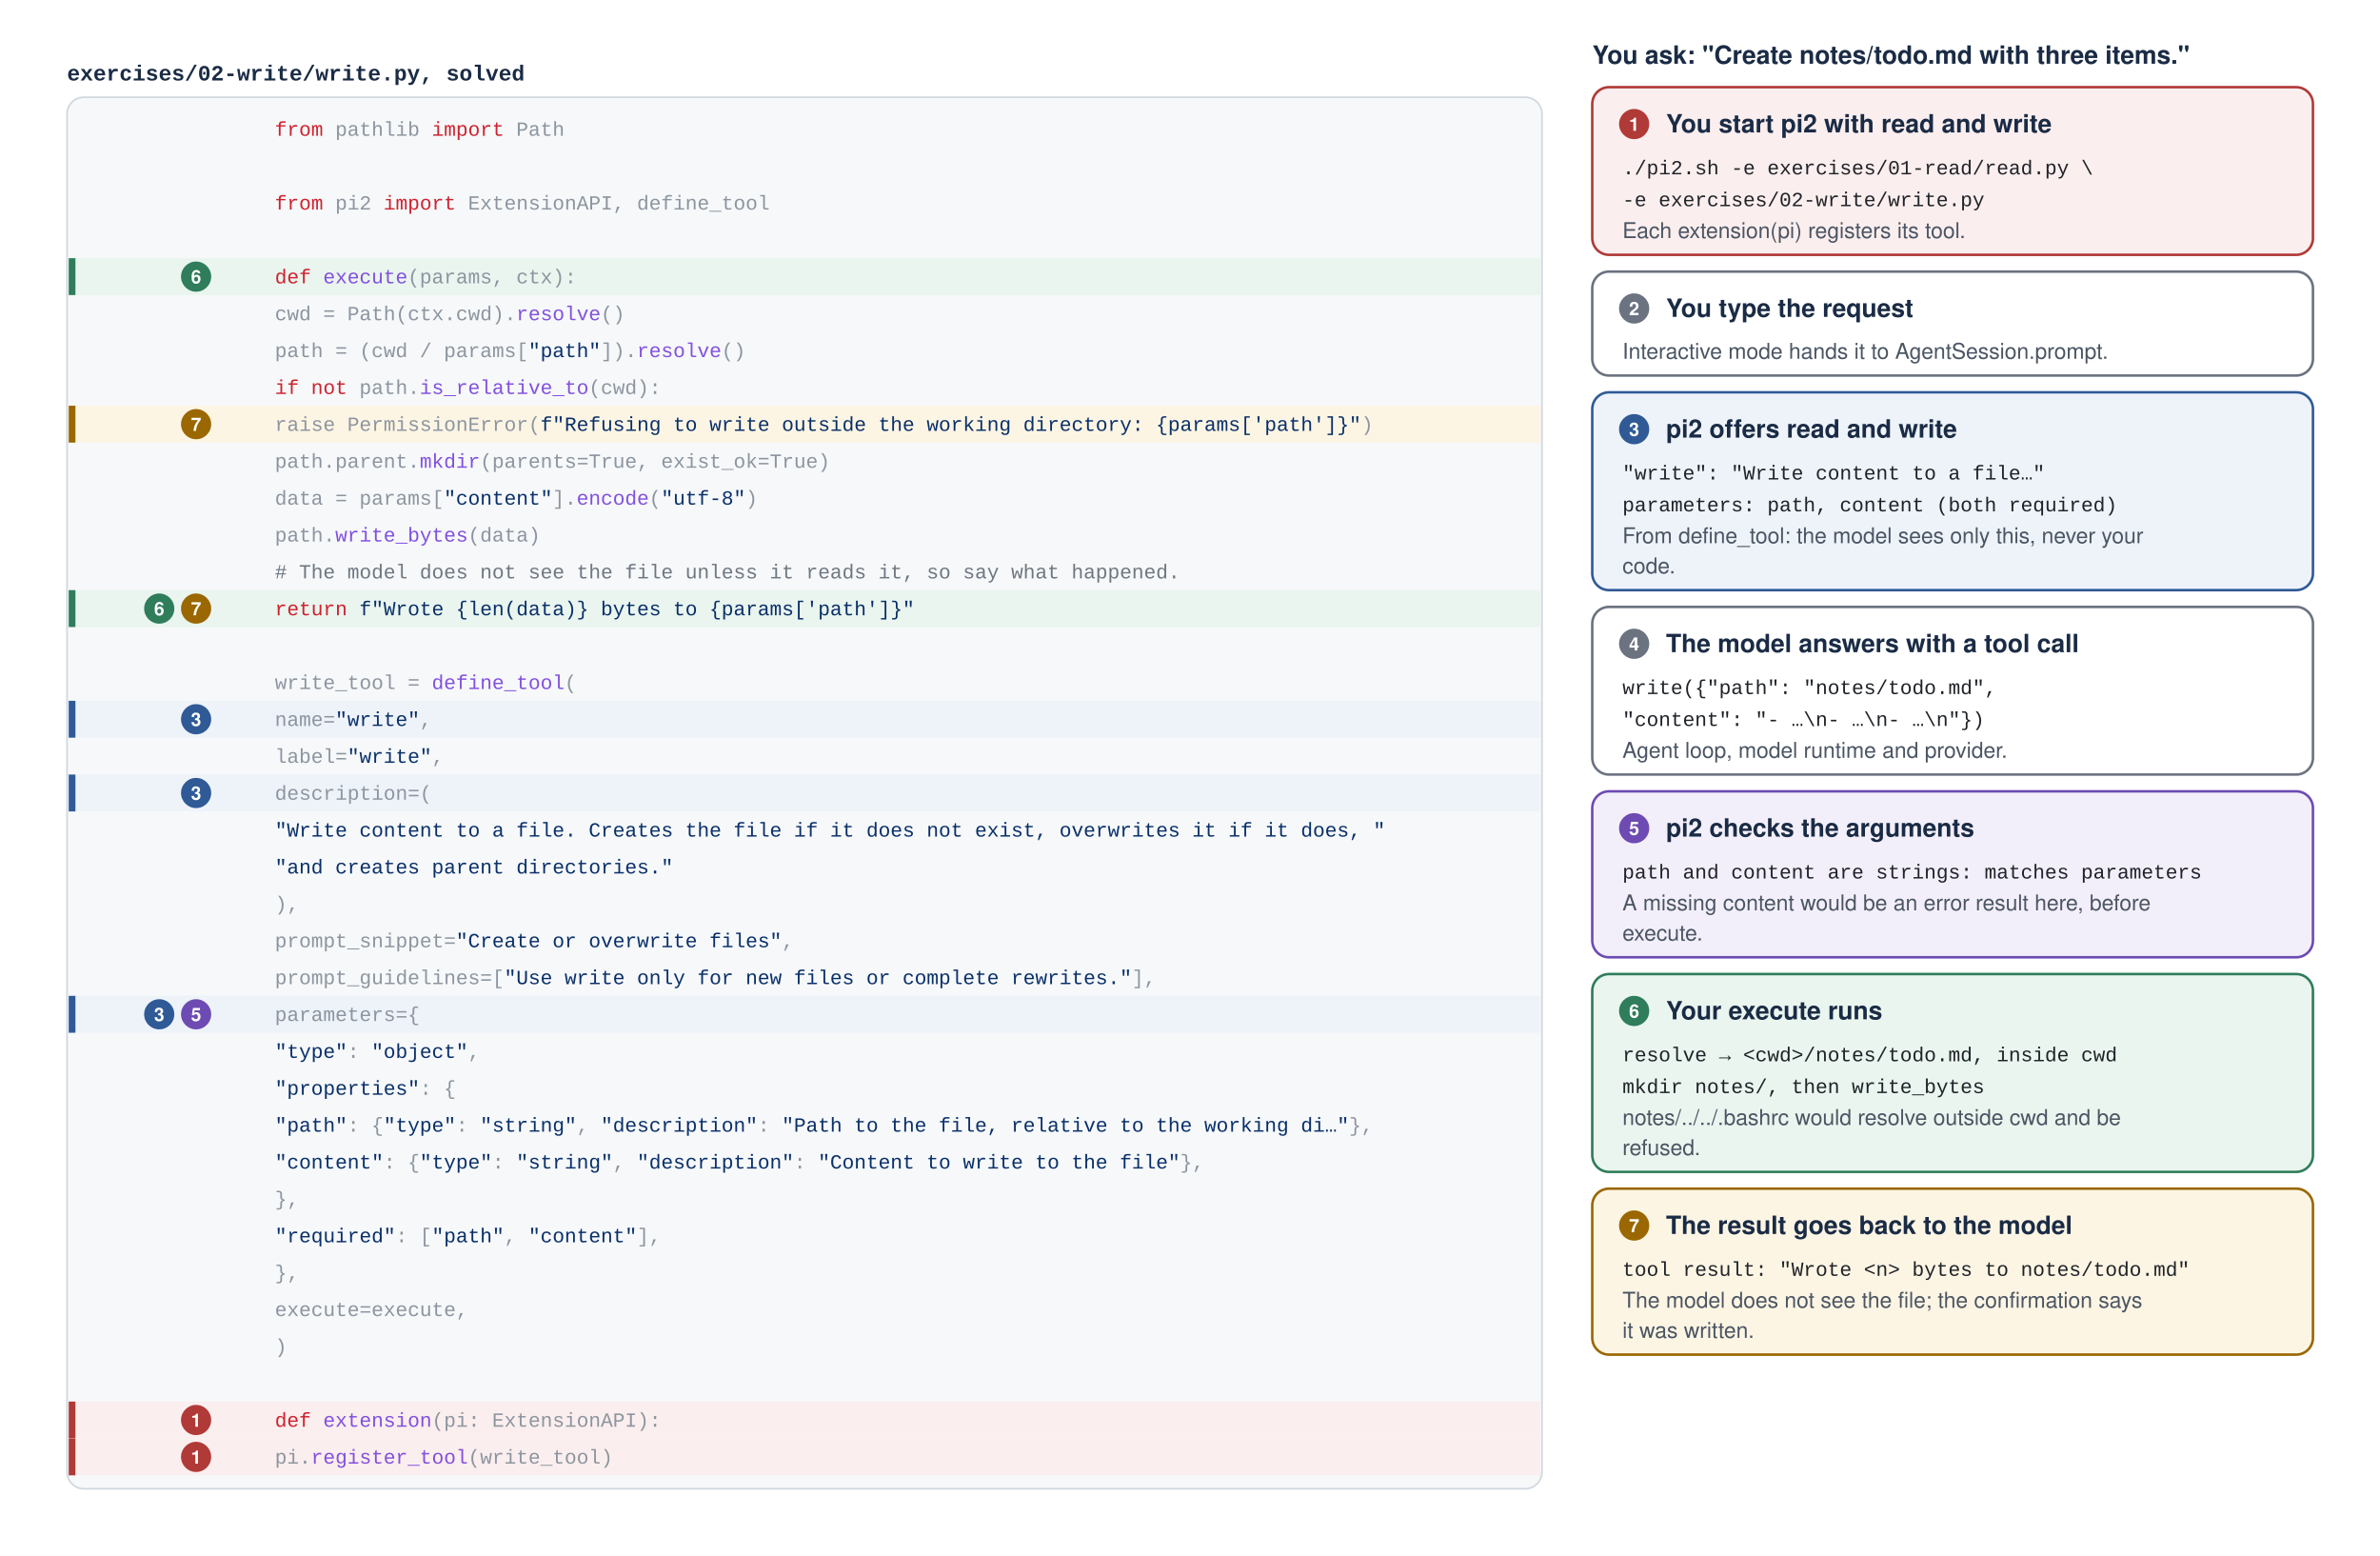
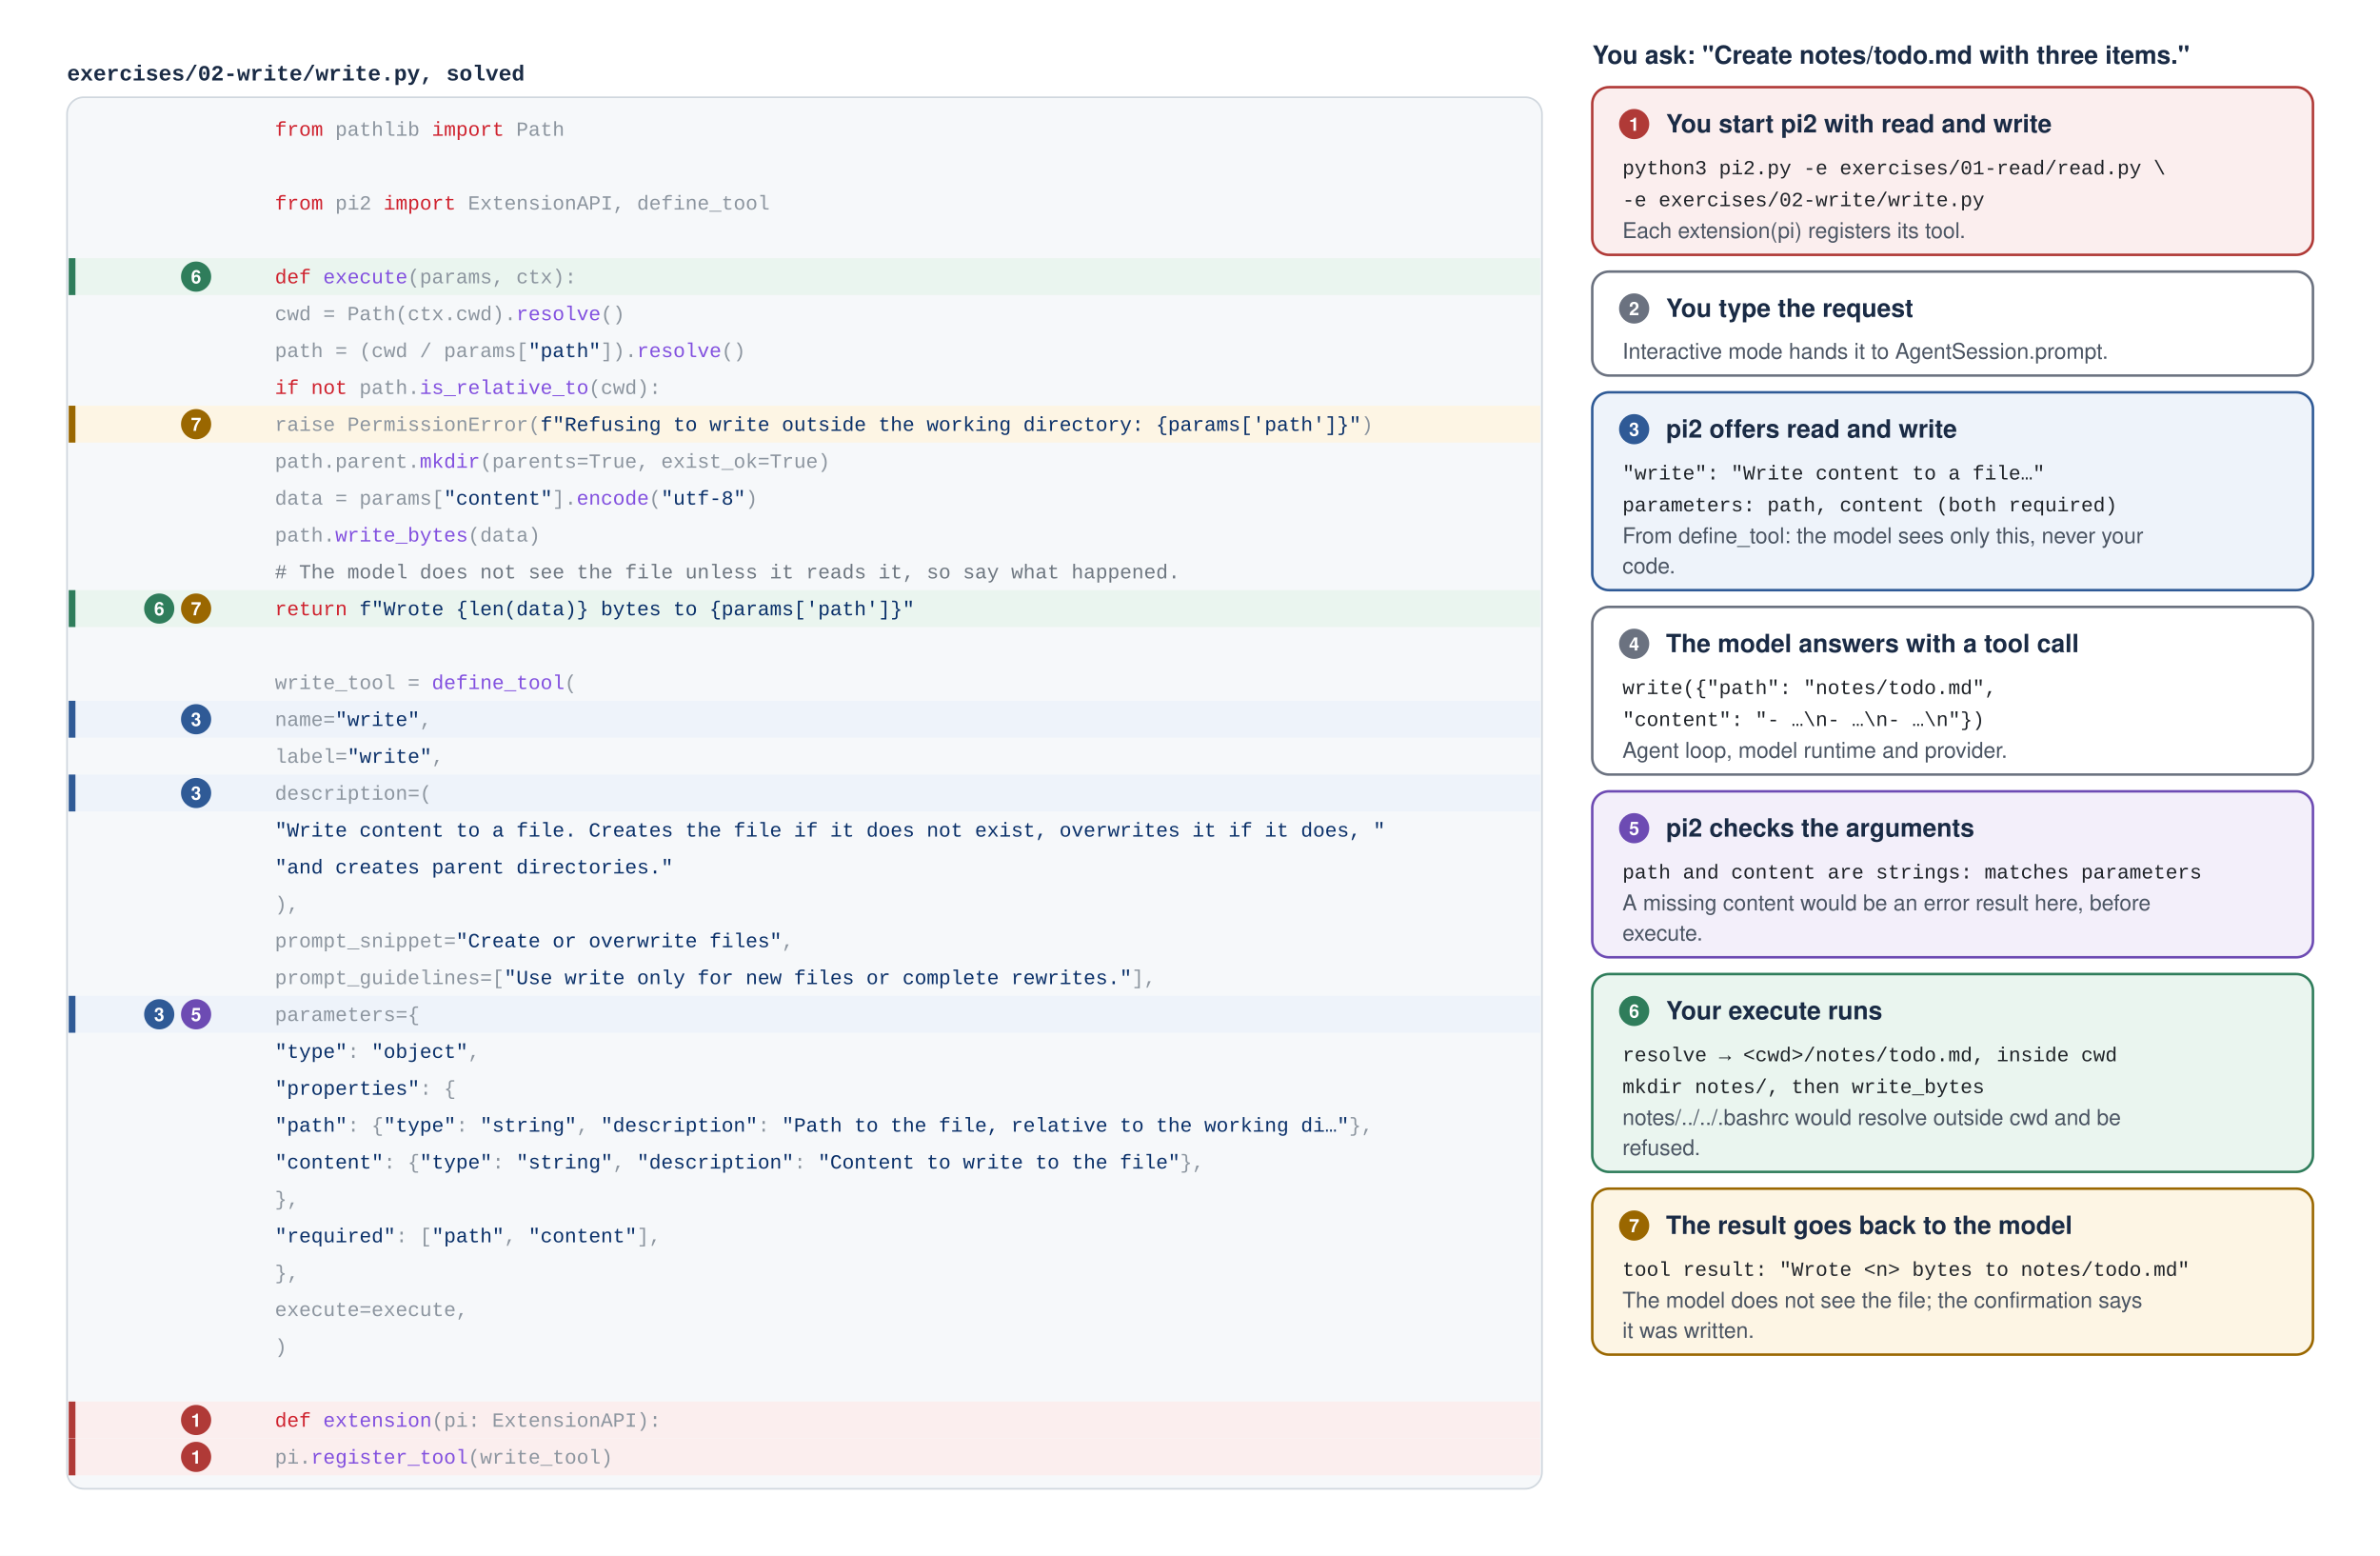
<svg xmlns="http://www.w3.org/2000/svg" width="1420" height="928" viewBox="0 0 1420 928" font-family="-apple-system, 'Segoe UI', Helvetica, Arial, sans-serif" font-size="14">
  <rect width="100%" height="100%" fill="#ffffff" />
  <text x="40" y="48" fill="#1a2b45" font-family="ui-monospace, SFMono-Regular, Menlo, Consolas, 'Liberation Mono', monospace" font-size="13" font-weight="700">exercises/02-write/write.py, solved</text>
  <rect x="40" y="58" width="880" height="830" rx="10" fill="#f6f8fa" stroke="#d0d7de" />
  <text x="164" y="81" fill="#8c959f" font-family="ui-monospace, SFMono-Regular, Menlo, Consolas, 'Liberation Mono', monospace" font-size="12">
    <tspan fill="#cf222e">from</tspan> pathlib <tspan fill="#cf222e">import</tspan> Path</text>
  <text x="164" y="103" fill="#8c959f" font-family="ui-monospace, SFMono-Regular, Menlo, Consolas, 'Liberation Mono', monospace" font-size="12" />
  <text x="164" y="125" fill="#8c959f" font-family="ui-monospace, SFMono-Regular, Menlo, Consolas, 'Liberation Mono', monospace" font-size="12">
    <tspan fill="#cf222e">from</tspan> pi2 <tspan fill="#cf222e">import</tspan> ExtensionAPI, define_tool</text>
  <text x="164" y="147" fill="#8c959f" font-family="ui-monospace, SFMono-Regular, Menlo, Consolas, 'Liberation Mono', monospace" font-size="12" />
  <rect x="41" y="154" width="878" height="22" fill="#eaf5ef" />
  <rect x="41" y="154" width="4" height="22" fill="#2f7d5b" />
  <rect x="108.0" y="156.0" width="18.0" height="18" rx="9" fill="#2f7d5b" />
  <text x="117.0" y="169.0" text-anchor="middle" fill="#fff" font-family="-apple-system, 'Segoe UI', Helvetica, Arial, sans-serif" font-size="11" font-weight="700">6</text>
  <text x="164" y="169" fill="#8c959f" font-family="ui-monospace, SFMono-Regular, Menlo, Consolas, 'Liberation Mono', monospace" font-size="12">
    <tspan fill="#cf222e">def</tspan>
    <tspan fill="#8250df">execute</tspan>(params, ctx):</text>
  <text x="164" y="191" fill="#8c959f" font-family="ui-monospace, SFMono-Regular, Menlo, Consolas, 'Liberation Mono', monospace" font-size="12">    cwd = Path(ctx.cwd).<tspan fill="#8250df">resolve</tspan>()</text>
  <text x="164" y="213" fill="#8c959f" font-family="ui-monospace, SFMono-Regular, Menlo, Consolas, 'Liberation Mono', monospace" font-size="12">    path = (cwd / params[<tspan fill="#0a3069">"path"</tspan>]).<tspan fill="#8250df">resolve</tspan>()</text>
  <text x="164" y="235" fill="#8c959f" font-family="ui-monospace, SFMono-Regular, Menlo, Consolas, 'Liberation Mono', monospace" font-size="12">
    <tspan fill="#cf222e">if</tspan>
    <tspan fill="#cf222e">not</tspan> path.<tspan fill="#8250df">is_relative_to</tspan>(cwd):</text>
  <rect x="41" y="242" width="878" height="22" fill="#fdf5e4" />
  <rect x="41" y="242" width="4" height="22" fill="#9a6700" />
  <rect x="108.0" y="244.0" width="18.0" height="18" rx="9" fill="#9a6700" />
  <text x="117.0" y="257.0" text-anchor="middle" fill="#fff" font-family="-apple-system, 'Segoe UI', Helvetica, Arial, sans-serif" font-size="11" font-weight="700">7</text>
  <text x="164" y="257" fill="#8c959f" font-family="ui-monospace, SFMono-Regular, Menlo, Consolas, 'Liberation Mono', monospace" font-size="12">        raise PermissionError(<tspan fill="#0a3069">f"Refusing to write outside the working directory: {params['path']}"</tspan>)</text>
  <text x="164" y="279" fill="#8c959f" font-family="ui-monospace, SFMono-Regular, Menlo, Consolas, 'Liberation Mono', monospace" font-size="12">    path.parent.<tspan fill="#8250df">mkdir</tspan>(parents=True, exist_ok=True)</text>
  <text x="164" y="301" fill="#8c959f" font-family="ui-monospace, SFMono-Regular, Menlo, Consolas, 'Liberation Mono', monospace" font-size="12">    data = params[<tspan fill="#0a3069">"content"</tspan>].<tspan fill="#8250df">encode</tspan>(<tspan fill="#0a3069">"utf-8"</tspan>)</text>
  <text x="164" y="323" fill="#8c959f" font-family="ui-monospace, SFMono-Regular, Menlo, Consolas, 'Liberation Mono', monospace" font-size="12">    path.<tspan fill="#8250df">write_bytes</tspan>(data)</text>
  <text x="164" y="345" fill="#8c959f" font-family="ui-monospace, SFMono-Regular, Menlo, Consolas, 'Liberation Mono', monospace" font-size="12">
    <tspan fill="#6e7781"># The model does not see the file unless it reads it, so say what happened.</tspan>
  </text>
  <rect x="41" y="352" width="878" height="22" fill="#eaf5ef" />
  <rect x="41" y="352" width="4" height="22" fill="#2f7d5b" />
  <rect x="108.0" y="354.0" width="18.0" height="18" rx="9" fill="#9a6700" />
  <text x="117.0" y="367.0" text-anchor="middle" fill="#fff" font-family="-apple-system, 'Segoe UI', Helvetica, Arial, sans-serif" font-size="11" font-weight="700">7</text>
  <rect x="86.0" y="354.0" width="18.0" height="18" rx="9" fill="#2f7d5b" />
  <text x="95.0" y="367.0" text-anchor="middle" fill="#fff" font-family="-apple-system, 'Segoe UI', Helvetica, Arial, sans-serif" font-size="11" font-weight="700">6</text>
  <text x="164" y="367" fill="#8c959f" font-family="ui-monospace, SFMono-Regular, Menlo, Consolas, 'Liberation Mono', monospace" font-size="12">
    <tspan fill="#cf222e">return</tspan>
    <tspan fill="#0a3069">f"Wrote {len(data)} bytes to {params['path']}"</tspan>
  </text>
  <text x="164" y="389" fill="#8c959f" font-family="ui-monospace, SFMono-Regular, Menlo, Consolas, 'Liberation Mono', monospace" font-size="12" />
  <text x="164" y="411" fill="#8c959f" font-family="ui-monospace, SFMono-Regular, Menlo, Consolas, 'Liberation Mono', monospace" font-size="12">write_tool = <tspan fill="#8250df">define_tool</tspan>(</text>
  <rect x="41" y="418" width="878" height="22" fill="#eef3fa" />
  <rect x="41" y="418" width="4" height="22" fill="#2f5a96" />
  <rect x="108.0" y="420.0" width="18.0" height="18" rx="9" fill="#2f5a96" />
  <text x="117.0" y="433.0" text-anchor="middle" fill="#fff" font-family="-apple-system, 'Segoe UI', Helvetica, Arial, sans-serif" font-size="11" font-weight="700">3</text>
  <text x="164" y="433" fill="#8c959f" font-family="ui-monospace, SFMono-Regular, Menlo, Consolas, 'Liberation Mono', monospace" font-size="12">    name=<tspan fill="#0a3069">"write"</tspan>,</text>
  <text x="164" y="455" fill="#8c959f" font-family="ui-monospace, SFMono-Regular, Menlo, Consolas, 'Liberation Mono', monospace" font-size="12">    label=<tspan fill="#0a3069">"write"</tspan>,</text>
  <rect x="41" y="462" width="878" height="22" fill="#eef3fa" />
  <rect x="41" y="462" width="4" height="22" fill="#2f5a96" />
  <rect x="108.0" y="464.0" width="18.0" height="18" rx="9" fill="#2f5a96" />
  <text x="117.0" y="477.0" text-anchor="middle" fill="#fff" font-family="-apple-system, 'Segoe UI', Helvetica, Arial, sans-serif" font-size="11" font-weight="700">3</text>
  <text x="164" y="477" fill="#8c959f" font-family="ui-monospace, SFMono-Regular, Menlo, Consolas, 'Liberation Mono', monospace" font-size="12">    description=(</text>
  <text x="164" y="499" fill="#8c959f" font-family="ui-monospace, SFMono-Regular, Menlo, Consolas, 'Liberation Mono', monospace" font-size="12">
    <tspan fill="#0a3069">"Write content to a file. Creates the file if it does not exist, overwrites it if it does, "</tspan>
  </text>
  <text x="164" y="521" fill="#8c959f" font-family="ui-monospace, SFMono-Regular, Menlo, Consolas, 'Liberation Mono', monospace" font-size="12">
    <tspan fill="#0a3069">"and creates parent directories."</tspan>
  </text>
  <text x="164" y="543" fill="#8c959f" font-family="ui-monospace, SFMono-Regular, Menlo, Consolas, 'Liberation Mono', monospace" font-size="12">    ),</text>
  <text x="164" y="565" fill="#8c959f" font-family="ui-monospace, SFMono-Regular, Menlo, Consolas, 'Liberation Mono', monospace" font-size="12">    prompt_snippet=<tspan fill="#0a3069">"Create or overwrite files"</tspan>,</text>
  <text x="164" y="587" fill="#8c959f" font-family="ui-monospace, SFMono-Regular, Menlo, Consolas, 'Liberation Mono', monospace" font-size="12">    prompt_guidelines=[<tspan fill="#0a3069">"Use write only for new files or complete rewrites."</tspan>],</text>
  <rect x="41" y="594" width="878" height="22" fill="#eef3fa" />
  <rect x="41" y="594" width="4" height="22" fill="#2f5a96" />
  <rect x="108.0" y="596.0" width="18.0" height="18" rx="9" fill="#6d4bb3" />
  <text x="117.0" y="609.0" text-anchor="middle" fill="#fff" font-family="-apple-system, 'Segoe UI', Helvetica, Arial, sans-serif" font-size="11" font-weight="700">5</text>
  <rect x="86.0" y="596.0" width="18.0" height="18" rx="9" fill="#2f5a96" />
  <text x="95.0" y="609.0" text-anchor="middle" fill="#fff" font-family="-apple-system, 'Segoe UI', Helvetica, Arial, sans-serif" font-size="11" font-weight="700">3</text>
  <text x="164" y="609" fill="#8c959f" font-family="ui-monospace, SFMono-Regular, Menlo, Consolas, 'Liberation Mono', monospace" font-size="12">    parameters={</text>
  <text x="164" y="631" fill="#8c959f" font-family="ui-monospace, SFMono-Regular, Menlo, Consolas, 'Liberation Mono', monospace" font-size="12">
    <tspan fill="#0a3069">"type"</tspan>: <tspan fill="#0a3069">"object"</tspan>,</text>
  <text x="164" y="653" fill="#8c959f" font-family="ui-monospace, SFMono-Regular, Menlo, Consolas, 'Liberation Mono', monospace" font-size="12">
    <tspan fill="#0a3069">"properties"</tspan>: {</text>
  <text x="164" y="675" fill="#8c959f" font-family="ui-monospace, SFMono-Regular, Menlo, Consolas, 'Liberation Mono', monospace" font-size="12">
    <tspan fill="#0a3069">"path"</tspan>: {<tspan fill="#0a3069">"type"</tspan>: <tspan fill="#0a3069">"string"</tspan>, <tspan fill="#0a3069">"description"</tspan>: <tspan fill="#0a3069">"Path to the file, relative to the working di…"</tspan>},</text>
  <text x="164" y="697" fill="#8c959f" font-family="ui-monospace, SFMono-Regular, Menlo, Consolas, 'Liberation Mono', monospace" font-size="12">
    <tspan fill="#0a3069">"content"</tspan>: {<tspan fill="#0a3069">"type"</tspan>: <tspan fill="#0a3069">"string"</tspan>, <tspan fill="#0a3069">"description"</tspan>: <tspan fill="#0a3069">"Content to write to the file"</tspan>},</text>
  <text x="164" y="719" fill="#8c959f" font-family="ui-monospace, SFMono-Regular, Menlo, Consolas, 'Liberation Mono', monospace" font-size="12">        },</text>
  <text x="164" y="741" fill="#8c959f" font-family="ui-monospace, SFMono-Regular, Menlo, Consolas, 'Liberation Mono', monospace" font-size="12">
    <tspan fill="#0a3069">"required"</tspan>: [<tspan fill="#0a3069">"path"</tspan>, <tspan fill="#0a3069">"content"</tspan>],</text>
  <text x="164" y="763" fill="#8c959f" font-family="ui-monospace, SFMono-Regular, Menlo, Consolas, 'Liberation Mono', monospace" font-size="12">    },</text>
  <text x="164" y="785" fill="#8c959f" font-family="ui-monospace, SFMono-Regular, Menlo, Consolas, 'Liberation Mono', monospace" font-size="12">    execute=execute,</text>
  <text x="164" y="807" fill="#8c959f" font-family="ui-monospace, SFMono-Regular, Menlo, Consolas, 'Liberation Mono', monospace" font-size="12">)</text>
  <text x="164" y="829" fill="#8c959f" font-family="ui-monospace, SFMono-Regular, Menlo, Consolas, 'Liberation Mono', monospace" font-size="12" />
  <rect x="41" y="836" width="878" height="22" fill="#fbeeee" />
  <rect x="41" y="836" width="4" height="22" fill="#b03a37" />
  <rect x="108.0" y="838.0" width="18.0" height="18" rx="9" fill="#b03a37" />
  <text x="117.0" y="851.0" text-anchor="middle" fill="#fff" font-family="-apple-system, 'Segoe UI', Helvetica, Arial, sans-serif" font-size="11" font-weight="700">1</text>
  <text x="164" y="851" fill="#8c959f" font-family="ui-monospace, SFMono-Regular, Menlo, Consolas, 'Liberation Mono', monospace" font-size="12">
    <tspan fill="#cf222e">def</tspan>
    <tspan fill="#8250df">extension</tspan>(pi: ExtensionAPI):</text>
  <rect x="41" y="858" width="878" height="22" fill="#fbeeee" />
  <rect x="41" y="858" width="4" height="22" fill="#b03a37" />
  <rect x="108.0" y="860.0" width="18.0" height="18" rx="9" fill="#b03a37" />
  <text x="117.0" y="873.0" text-anchor="middle" fill="#fff" font-family="-apple-system, 'Segoe UI', Helvetica, Arial, sans-serif" font-size="11" font-weight="700">1</text>
  <text x="164" y="873" fill="#8c959f" font-family="ui-monospace, SFMono-Regular, Menlo, Consolas, 'Liberation Mono', monospace" font-size="12">    pi.<tspan fill="#8250df">register_tool</tspan>(write_tool)</text>
  <text x="950" y="38" fill="#1a2b45" font-family="-apple-system, 'Segoe UI', Helvetica, Arial, sans-serif" font-size="15" font-weight="700">You ask: "Create notes/todo.md with three items."</text>
  <rect x="950" y="52" width="430" height="100" rx="10" fill="#fbeeee" stroke="#b03a37" stroke-width="1.5" />
  <rect x="966.0" y="65" width="18.0" height="18" rx="9" fill="#b03a37" />
  <text x="975.0" y="78" text-anchor="middle" fill="#fff" font-family="-apple-system, 'Segoe UI', Helvetica, Arial, sans-serif" font-size="11" font-weight="700">1</text>
  <text x="994" y="79" fill="#1a2b45" font-family="-apple-system, 'Segoe UI', Helvetica, Arial, sans-serif" font-size="15" font-weight="700">You start pi2 with read and write</text>
-   <text x="968" y="104" fill="#1f2328" font-family="ui-monospace, SFMono-Regular, Menlo, Consolas, 'Liberation Mono', monospace" font-size="12">./pi2.sh -e exercises/01-read/read.py \</text>
+   <text x="968" y="104" fill="#1f2328" font-family="ui-monospace, SFMono-Regular, Menlo, Consolas, 'Liberation Mono', monospace" font-size="12">python3 pi2.py -e exercises/01-read/read.py \</text>
  <text x="968" y="123" fill="#1f2328" font-family="ui-monospace, SFMono-Regular, Menlo, Consolas, 'Liberation Mono', monospace" font-size="12">  -e exercises/02-write/write.py</text>
  <text x="968" y="142" fill="#4b5563" font-family="-apple-system, 'Segoe UI', Helvetica, Arial, sans-serif" font-size="13">Each extension(pi) registers its tool.</text>
  <rect x="950" y="162" width="430" height="62" rx="10" fill="#ffffff" stroke="#6b7280" stroke-width="1.5" />
  <rect x="966.0" y="175" width="18.0" height="18" rx="9" fill="#6b7280" />
  <text x="975.0" y="188" text-anchor="middle" fill="#fff" font-family="-apple-system, 'Segoe UI', Helvetica, Arial, sans-serif" font-size="11" font-weight="700">2</text>
  <text x="994" y="189" fill="#1a2b45" font-family="-apple-system, 'Segoe UI', Helvetica, Arial, sans-serif" font-size="15" font-weight="700">You type the request</text>
  <text x="968" y="214" fill="#4b5563" font-family="-apple-system, 'Segoe UI', Helvetica, Arial, sans-serif" font-size="13">Interactive mode hands it to AgentSession.prompt.</text>
  <rect x="950" y="234" width="430" height="118" rx="10" fill="#eef3fa" stroke="#2f5a96" stroke-width="1.5" />
  <rect x="966.0" y="247" width="18.0" height="18" rx="9" fill="#2f5a96" />
  <text x="975.0" y="260" text-anchor="middle" fill="#fff" font-family="-apple-system, 'Segoe UI', Helvetica, Arial, sans-serif" font-size="11" font-weight="700">3</text>
  <text x="994" y="261" fill="#1a2b45" font-family="-apple-system, 'Segoe UI', Helvetica, Arial, sans-serif" font-size="15" font-weight="700">pi2 offers read and write</text>
  <text x="968" y="286" fill="#1f2328" font-family="ui-monospace, SFMono-Regular, Menlo, Consolas, 'Liberation Mono', monospace" font-size="12">"write": "Write content to a file…"</text>
  <text x="968" y="305" fill="#1f2328" font-family="ui-monospace, SFMono-Regular, Menlo, Consolas, 'Liberation Mono', monospace" font-size="12">parameters: path, content (both required)</text>
  <text x="968" y="324" fill="#4b5563" font-family="-apple-system, 'Segoe UI', Helvetica, Arial, sans-serif" font-size="13">From define_tool: the model sees only this, never your</text>
  <text x="968" y="342" fill="#4b5563" font-family="-apple-system, 'Segoe UI', Helvetica, Arial, sans-serif" font-size="13">code.</text>
  <rect x="950" y="362" width="430" height="100" rx="10" fill="#ffffff" stroke="#6b7280" stroke-width="1.5" />
  <rect x="966.0" y="375" width="18.0" height="18" rx="9" fill="#6b7280" />
  <text x="975.0" y="388" text-anchor="middle" fill="#fff" font-family="-apple-system, 'Segoe UI', Helvetica, Arial, sans-serif" font-size="11" font-weight="700">4</text>
  <text x="994" y="389" fill="#1a2b45" font-family="-apple-system, 'Segoe UI', Helvetica, Arial, sans-serif" font-size="15" font-weight="700">The model answers with a tool call</text>
  <text x="968" y="414" fill="#1f2328" font-family="ui-monospace, SFMono-Regular, Menlo, Consolas, 'Liberation Mono', monospace" font-size="12">write({"path": "notes/todo.md",</text>
  <text x="968" y="433" fill="#1f2328" font-family="ui-monospace, SFMono-Regular, Menlo, Consolas, 'Liberation Mono', monospace" font-size="12">       "content": "- …\n- …\n- …\n"})</text>
  <text x="968" y="452" fill="#4b5563" font-family="-apple-system, 'Segoe UI', Helvetica, Arial, sans-serif" font-size="13">Agent loop, model runtime and provider.</text>
  <rect x="950" y="472" width="430" height="99" rx="10" fill="#f3effa" stroke="#6d4bb3" stroke-width="1.5" />
  <rect x="966.0" y="485" width="18.0" height="18" rx="9" fill="#6d4bb3" />
  <text x="975.0" y="498" text-anchor="middle" fill="#fff" font-family="-apple-system, 'Segoe UI', Helvetica, Arial, sans-serif" font-size="11" font-weight="700">5</text>
  <text x="994" y="499" fill="#1a2b45" font-family="-apple-system, 'Segoe UI', Helvetica, Arial, sans-serif" font-size="15" font-weight="700">pi2 checks the arguments</text>
  <text x="968" y="524" fill="#1f2328" font-family="ui-monospace, SFMono-Regular, Menlo, Consolas, 'Liberation Mono', monospace" font-size="12">path and content are strings: matches parameters</text>
  <text x="968" y="543" fill="#4b5563" font-family="-apple-system, 'Segoe UI', Helvetica, Arial, sans-serif" font-size="13">A missing content would be an error result here, before</text>
  <text x="968" y="561" fill="#4b5563" font-family="-apple-system, 'Segoe UI', Helvetica, Arial, sans-serif" font-size="13">execute.</text>
  <rect x="950" y="581" width="430" height="118" rx="10" fill="#eaf5ef" stroke="#2f7d5b" stroke-width="1.5" />
  <rect x="966.0" y="594" width="18.0" height="18" rx="9" fill="#2f7d5b" />
  <text x="975.0" y="607" text-anchor="middle" fill="#fff" font-family="-apple-system, 'Segoe UI', Helvetica, Arial, sans-serif" font-size="11" font-weight="700">6</text>
  <text x="994" y="608" fill="#1a2b45" font-family="-apple-system, 'Segoe UI', Helvetica, Arial, sans-serif" font-size="15" font-weight="700">Your execute runs</text>
  <text x="968" y="633" fill="#1f2328" font-family="ui-monospace, SFMono-Regular, Menlo, Consolas, 'Liberation Mono', monospace" font-size="12">resolve → &lt;cwd&gt;/notes/todo.md, inside cwd</text>
  <text x="968" y="652" fill="#1f2328" font-family="ui-monospace, SFMono-Regular, Menlo, Consolas, 'Liberation Mono', monospace" font-size="12">mkdir notes/, then write_bytes</text>
  <text x="968" y="671" fill="#4b5563" font-family="-apple-system, 'Segoe UI', Helvetica, Arial, sans-serif" font-size="13">notes/../../.bashrc would resolve outside cwd and be</text>
  <text x="968" y="689" fill="#4b5563" font-family="-apple-system, 'Segoe UI', Helvetica, Arial, sans-serif" font-size="13">refused.</text>
  <rect x="950" y="709" width="430" height="99" rx="10" fill="#fdf5e4" stroke="#9a6700" stroke-width="1.5" />
  <rect x="966.0" y="722" width="18.0" height="18" rx="9" fill="#9a6700" />
  <text x="975.0" y="735" text-anchor="middle" fill="#fff" font-family="-apple-system, 'Segoe UI', Helvetica, Arial, sans-serif" font-size="11" font-weight="700">7</text>
  <text x="994" y="736" fill="#1a2b45" font-family="-apple-system, 'Segoe UI', Helvetica, Arial, sans-serif" font-size="15" font-weight="700">The result goes back to the model</text>
  <text x="968" y="761" fill="#1f2328" font-family="ui-monospace, SFMono-Regular, Menlo, Consolas, 'Liberation Mono', monospace" font-size="12">tool result: "Wrote &lt;n&gt; bytes to notes/todo.md"</text>
  <text x="968" y="780" fill="#4b5563" font-family="-apple-system, 'Segoe UI', Helvetica, Arial, sans-serif" font-size="13">The model does not see the file; the confirmation says</text>
  <text x="968" y="798" fill="#4b5563" font-family="-apple-system, 'Segoe UI', Helvetica, Arial, sans-serif" font-size="13">it was written.</text>
</svg>
